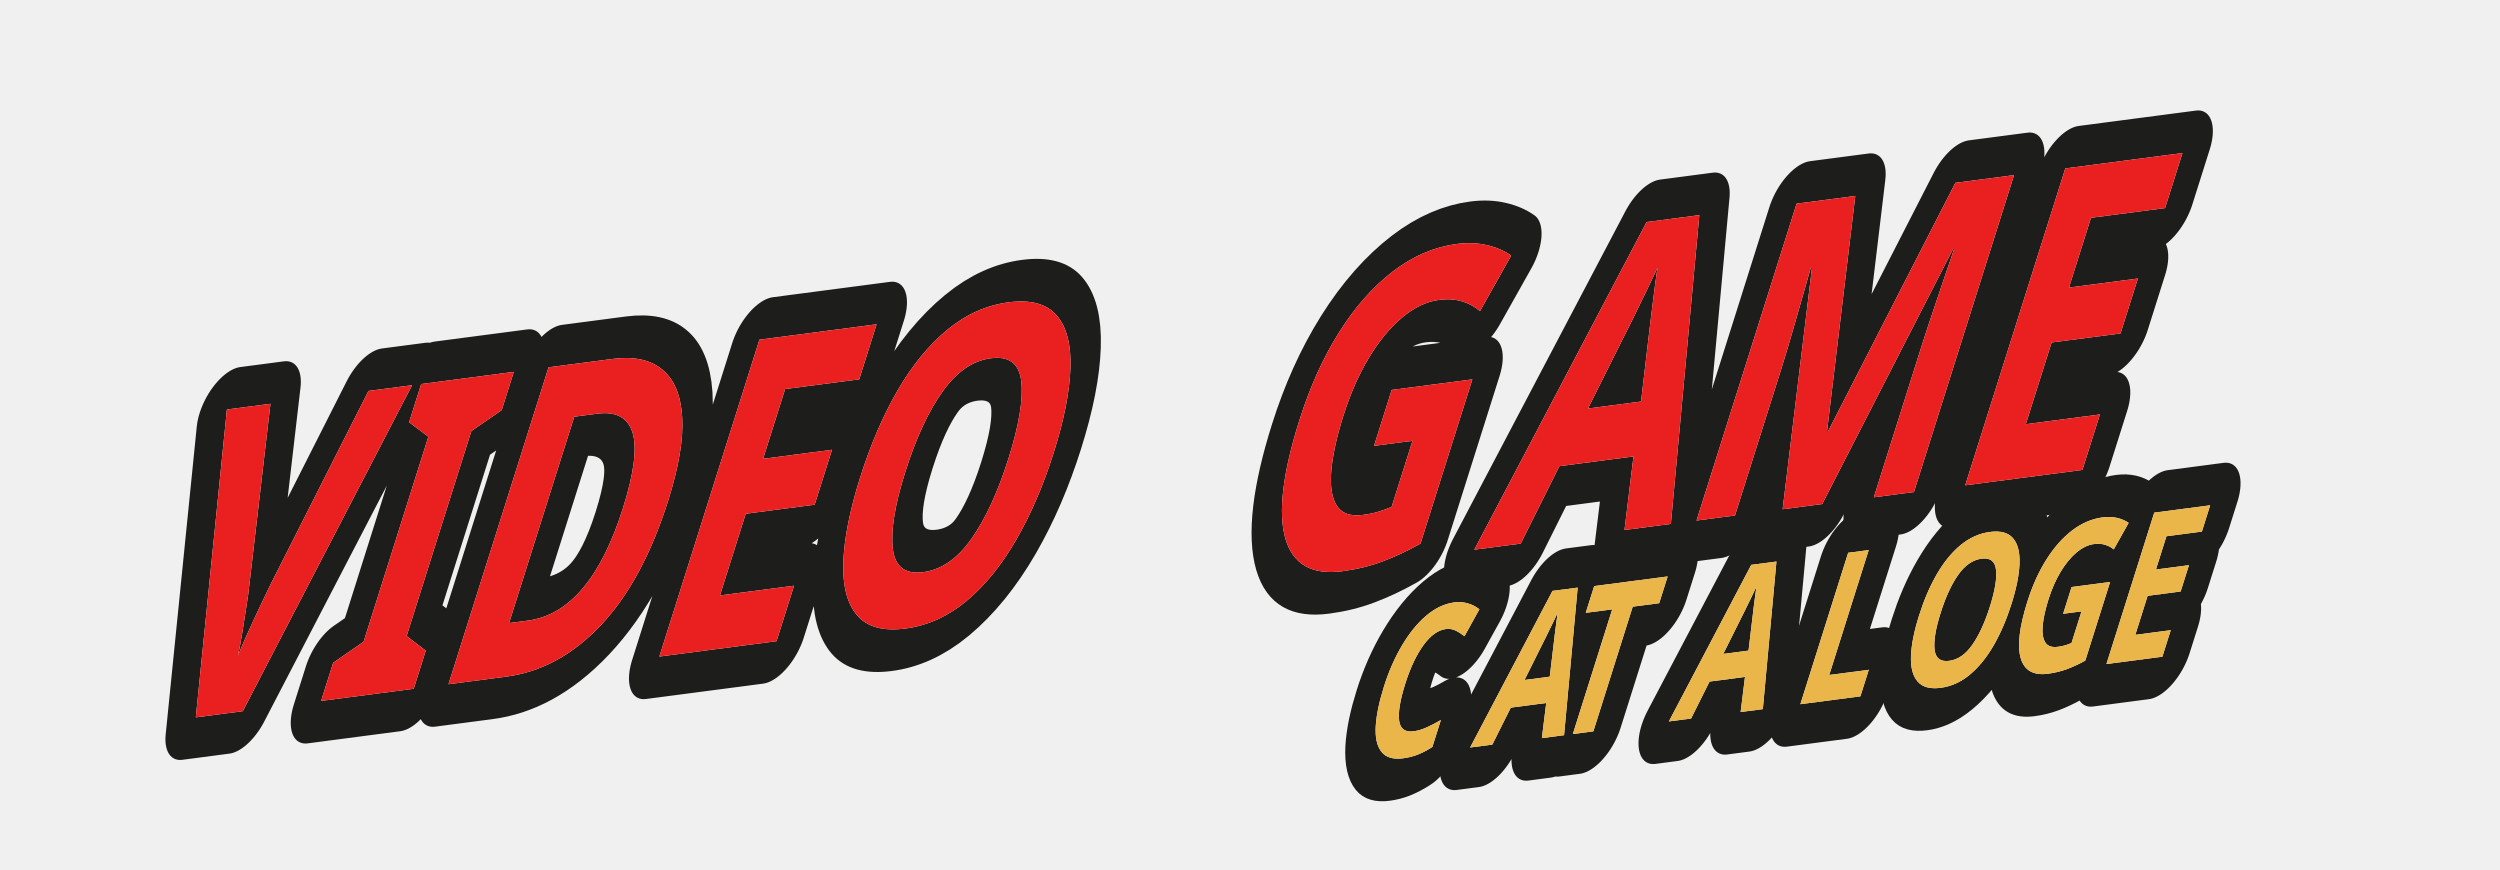
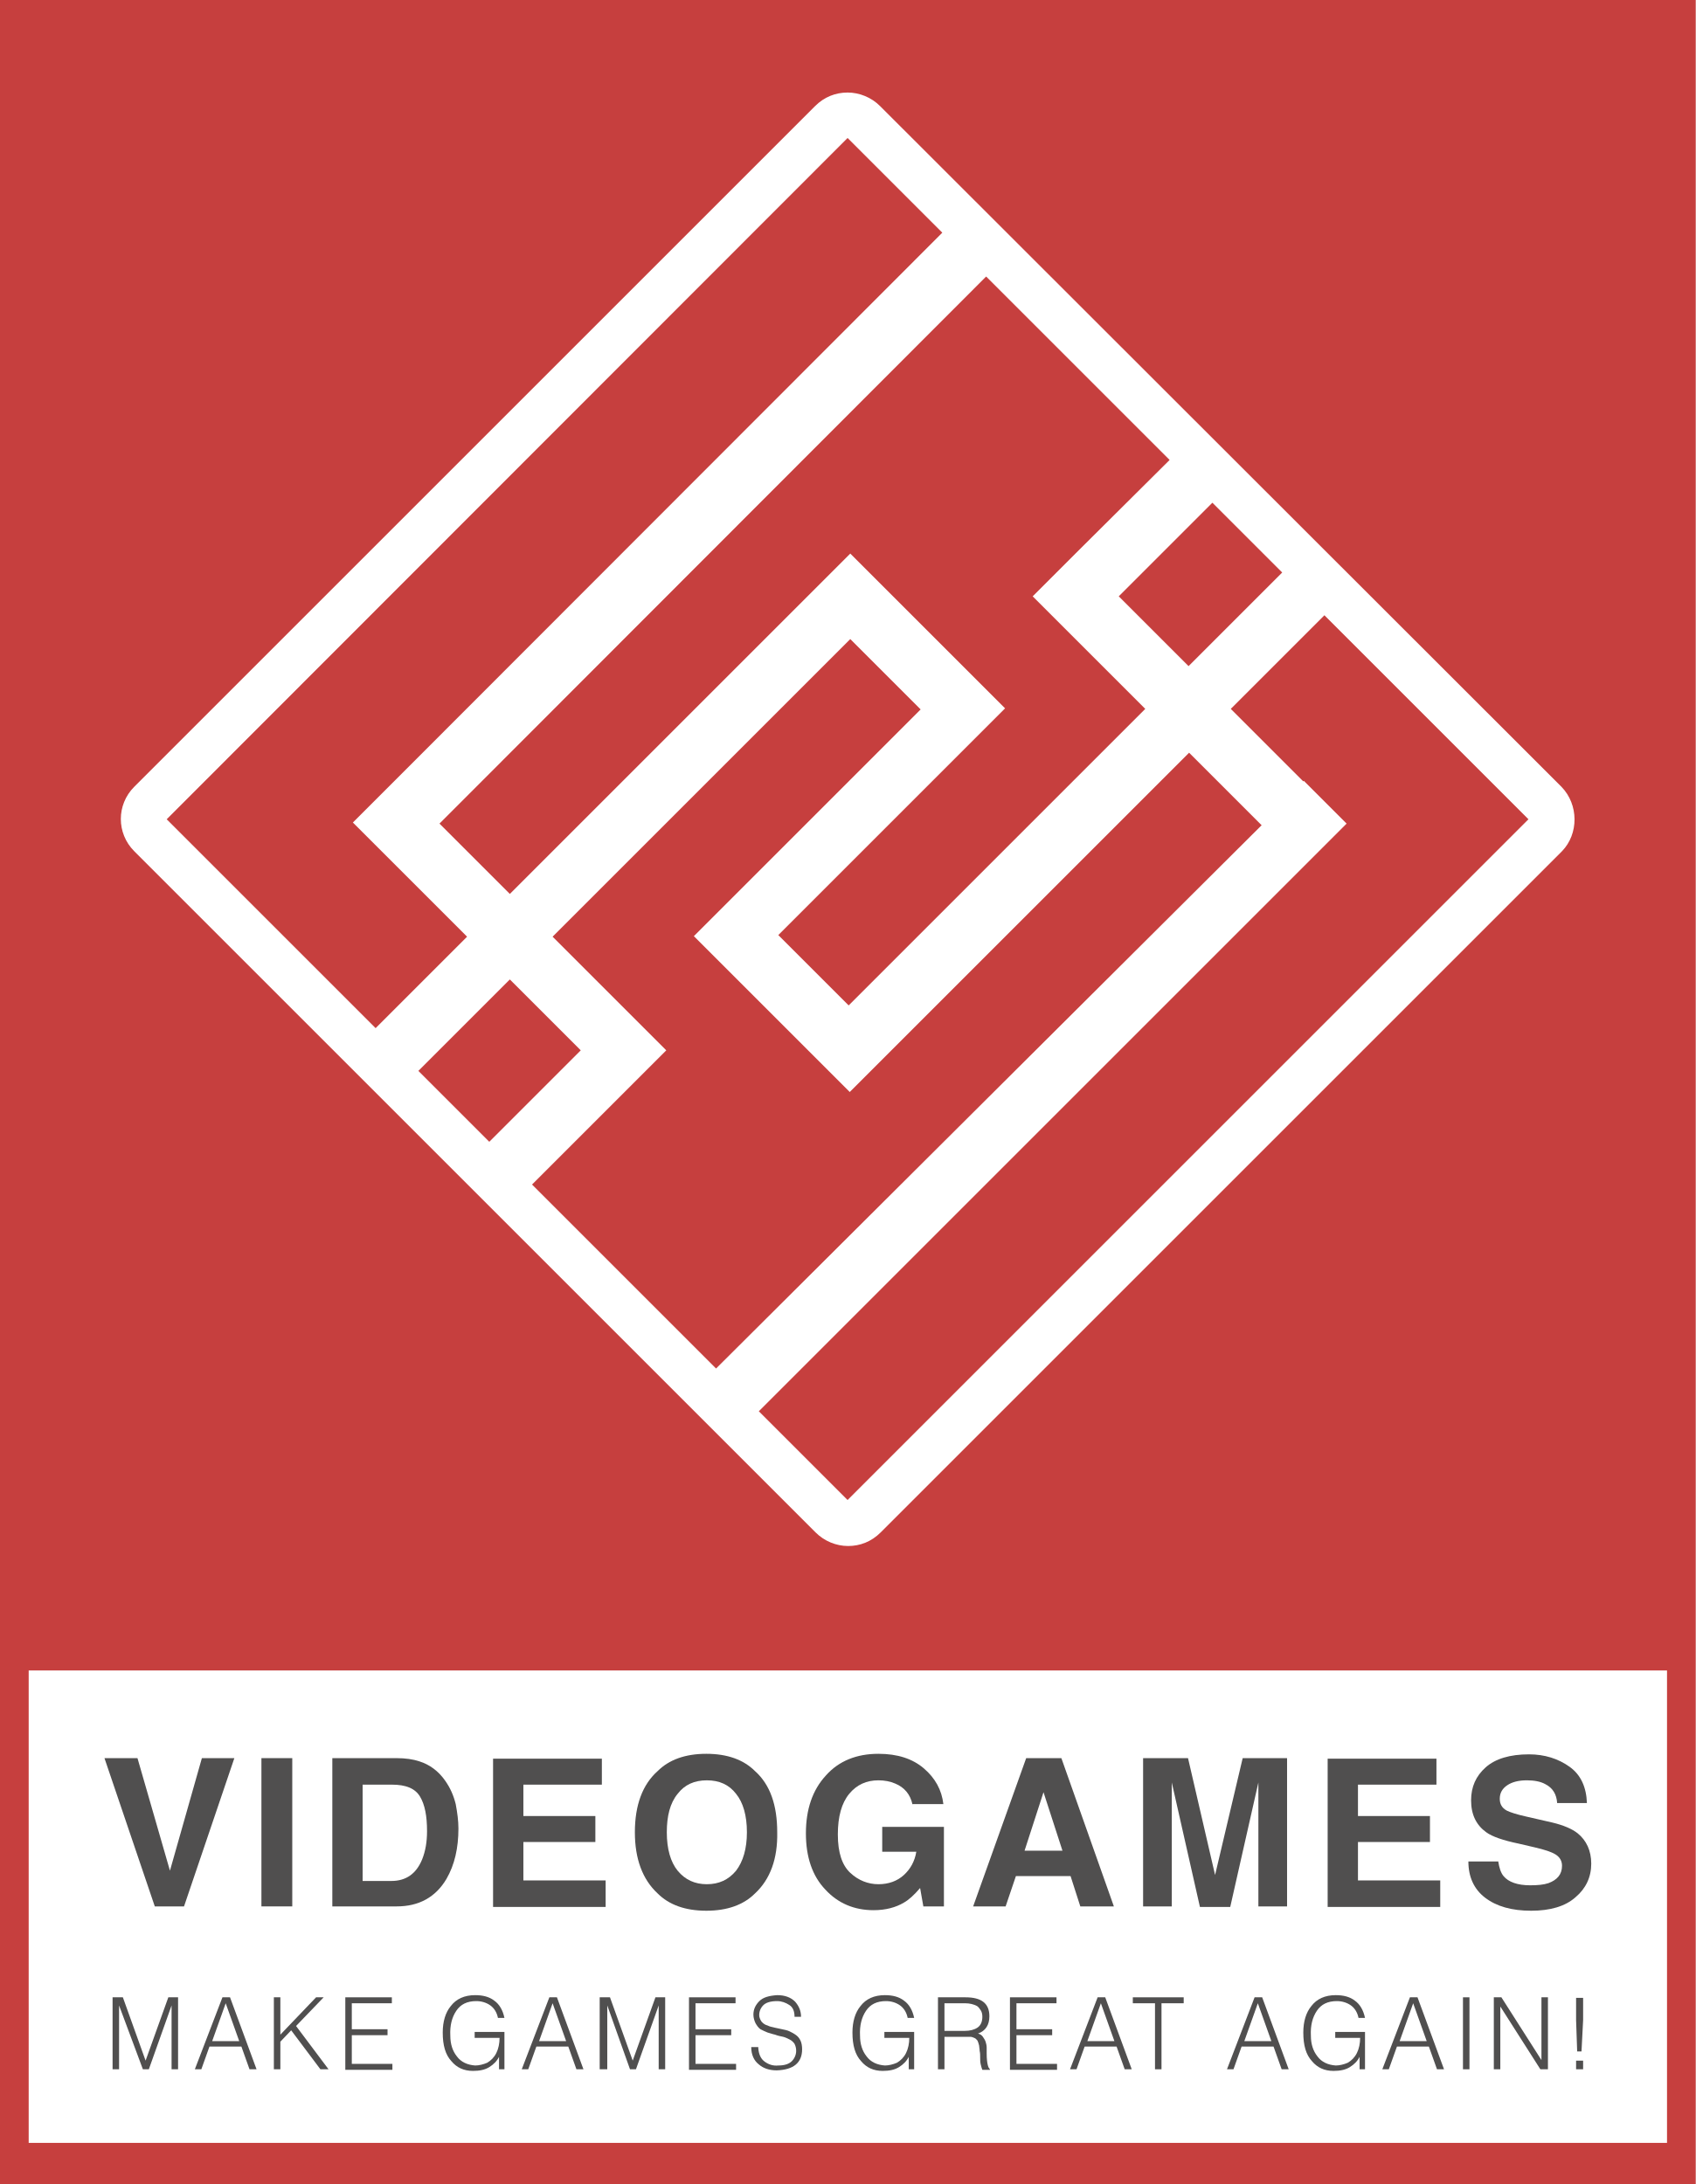
- <svg xmlns="http://www.w3.org/2000/svg" viewBox="0 0 335.73 116.7">
-   <g id="Capa_2" data-name="Capa 2">
-     <text transform="matrix(0.61, -0.08, -0.3, 0.95, 17.03, 97.55)" style="font-size:62.73px;fill:none;stroke:#1d1d1b;stroke-linecap:round;stroke-linejoin:round;stroke-width:12px;font-family:FranieTest-Black, Franie Test;font-weight:800">VIDEO<tspan x="243.45" y="0" style="letter-spacing:-0.04em">G</tspan>
-       <tspan x="296.65" y="0">AME</tspan>
-     </text>
-     <text transform="matrix(0.61, -0.08, -0.3, 0.95, 17.03, 97.55)" style="font-size:62.73px;fill:#fff;font-family:FranieTest-Black, Franie Test;font-weight:800">VIDEO<tspan x="243.45" y="0" style="letter-spacing:-0.04em">G</tspan>
-       <tspan x="296.65" y="0">AME</tspan>
-     </text>
-     <text transform="matrix(0.61, -0.08, -0.3, 0.95, 17.03, 97.55)" style="font-size:62.73px;fill:#ea1f1f;font-family:FranieTest-Black, Franie Test;font-weight:800">VIDEO<tspan x="243.45" y="0" style="letter-spacing:-0.04em">G</tspan>
-       <tspan x="296.65" y="0">AME</tspan>
-     </text>
-     <text transform="matrix(0.61, -0.08, -0.3, 0.95, 181.6, 102.46)" style="font-size:29.99px;fill:none;stroke:#1d1d1b;stroke-linecap:round;stroke-linejoin:round;stroke-width:12px;font-family:FranieTest-Black, Franie Test;font-weight:800">
-       <tspan style="letter-spacing:-0.04em">C</tspan>
-       <tspan x="25.94" y="0" style="letter-spacing:-0.08em">AT</tspan>
-       <tspan x="69.7" y="0">A</tspan>
-       <tspan x="95.94" y="0" style="letter-spacing:-0.02em">L</tspan>
-       <tspan x="117.74" y="0">OGE</tspan>
-     </text>
-     <text transform="matrix(0.61, -0.08, -0.3, 0.95, 181.6, 102.46)" style="font-size:29.99px;fill:#fff;font-family:FranieTest-Black, Franie Test;font-weight:800">
-       <tspan style="letter-spacing:-0.04em">C</tspan>
-       <tspan x="25.94" y="0" style="letter-spacing:-0.08em">AT</tspan>
-       <tspan x="69.7" y="0">A</tspan>
-       <tspan x="95.94" y="0" style="letter-spacing:-0.02em">L</tspan>
-       <tspan x="117.74" y="0">OGE</tspan>
-     </text>
-     <text transform="matrix(0.61, -0.08, -0.3, 0.95, 181.6, 102.46)" style="font-size:29.99px;fill:#eab549;font-family:FranieTest-Black, Franie Test;font-weight:800">
-       <tspan style="letter-spacing:-0.04em">C</tspan>
-       <tspan x="25.94" y="0" style="letter-spacing:-0.08em">AT</tspan>
-       <tspan x="69.7" y="0">A</tspan>
-       <tspan x="95.94" y="0" style="letter-spacing:-0.02em">L</tspan>
-       <tspan x="117.74" y="0">OGE</tspan>
-     </text>
+ <svg xmlns="http://www.w3.org/2000/svg" version="1.1" id="Capa_1" x="0px" y="0px" viewBox="0 0 313.3 403.6" style="enable-background:new 0 0 313.3 403.6;" xml:space="preserve">
+   <style type="text/css">
+ 	.st0{fill:#C63F3E;}
+ 	.st1{fill:#FFFFFF;}
+ 	.st2{fill:#504F4F;}
+ </style>
+   <g>
+     <rect class="st0" width="313.3" height="403.6" />
+     <path class="st1" d="M288.5,145.4L162.6,19.6c-1.6-1.6-3.8-2.5-6-2.5s-4.3,0.8-6,2.5L24.8,145.4c-3.3,3.3-3.3,8.6,0,11.9   l125.9,125.9c1.6,1.6,3.8,2.5,6,2.5s4.3-0.8,6-2.5l125.9-125.9C291.7,154.1,291.7,148.7,288.5,145.4z M236.9,105.8l-17.3,17.3   l-12.9-12.9L224,92.9L236.9,105.8z M198.7,102.3L198.7,102.3l-7.9,7.9l0,0l0,0l7.9,7.9l0,0l12.9,12.9l-54.8,54.8l-12.3-12.3   l-0.7-0.7l41.9-41.9l-7.9-7.9l-0.7-0.7L165,110.2l-7.9-7.9l-7.9,7.9l-55,55l-13-13L182.2,51.1L216.1,85L198.7,102.3z M156.6,25.5   L174.1,43L73.1,144.1l-7.9,7.9l8.1,8.1l13,13L69.4,190l-38.6-38.6L156.6,25.5z M94.2,181l13.1,13.1L90.4,211l-13.1-13.1L94.2,181z    M123.1,194.1l-0.3-0.3l-7.6-7.6l-13.1-13.1l55-55l12.3,12.3l0.7,0.7l-41.9,41.9l7.9,7.9l0.7,0.7l12.3,12.3l7.9,7.9l62.7-62.7   l13.4,13.4L132.3,252.9l-34-34L123.1,194.1z M156.6,277.2l-16.4-16.4l108.6-108.6l-7.9-7.9l-0.1,0.1L227.4,131l17.3-17.3l37.7,37.7   L156.6,277.2z" />
+     <rect x="5.3" y="308.7" class="st1" width="302.7" height="87.3" />
+     <g>
+       <g>
+         <g>
+           <path class="st2" d="M20.8,382.4v-13.3h1.9l4.2,11.7h0l4.2-11.7h1.8v13.3h-1.2v-11.8h0l-4.2,11.8h-1.1L22,370.6h0v11.8H20.8z" />
+           <path class="st2" d="M36,382.4l5.1-13.3h1.4l4.9,13.3h-1.3l-1.5-4.2h-5.9l-1.5,4.2H36z M39.2,377.2h5l-2.5-7L39.2,377.2z" />
+           <path class="st2" d="M50.6,382.4v-13.3h1.2v6.9l6.6-6.9h1.4l-5.1,5.3l6,8h-1.5l-5.4-7.2l-2,2.1v5.1H50.6z" />
+           <path class="st2" d="M63.8,382.4v-13.3h8.6v1.1h-7.4v4.8h6.6v1.1h-6.6v5.3h7.5v1.1H63.8z" />
+           <path class="st2" d="M87.7,376.6v-1.1h5.5v6.9h-1v-2.3c-0.4,0.8-1,1.4-1.8,1.9c-0.8,0.5-1.8,0.7-3,0.7c-1.7,0-3-0.6-4-1.8      c-1.1-1.2-1.6-2.9-1.6-5.3c0-2,0.5-3.7,1.5-4.9c1-1.3,2.5-2,4.5-2c1.4,0,2.6,0.3,3.5,1c1,0.7,1.6,1.8,1.9,3.2h-1.2      c-0.2-1-0.7-1.8-1.4-2.3c-0.7-0.5-1.6-0.8-2.6-0.8c-1.7,0-2.9,0.6-3.7,1.8c-0.8,1.2-1.2,2.7-1.1,4.6c0,1.5,0.4,2.8,1.2,3.8      c0.8,1.1,2,1.6,3.4,1.7c0.7,0,1.5-0.2,2.2-0.5c0.7-0.4,1.3-1,1.7-1.8c0.4-0.8,0.6-1.8,0.6-2.8H87.7z" />
+           <path class="st2" d="M96.4,382.4l5.1-13.3h1.4l4.9,13.3h-1.3l-1.5-4.2h-5.9l-1.5,4.2H96.4z M99.6,377.2h5l-2.5-7L99.6,377.2z" />
+           <path class="st2" d="M110.8,382.4v-13.3h1.9l4.2,11.7h0l4.2-11.7h1.8v13.3h-1.2v-11.8h0l-4.2,11.8h-1.1l-4.2-11.8h0v11.8H110.8z      " />
+           <path class="st2" d="M127.3,382.4v-13.3h8.6v1.1h-7.4v4.8h6.6v1.1h-6.6v5.3h7.5v1.1H127.3z" />
+           <path class="st2" d="M140.1,378.5c0.1,1.2,0.5,2,1.2,2.5c0.7,0.5,1.5,0.8,2.5,0.7c1.2,0,2-0.3,2.5-0.8c0.5-0.5,0.8-1.2,0.8-1.9      c0-0.5-0.1-0.9-0.3-1.3c-0.2-0.3-0.5-0.6-0.9-0.8c-0.4-0.2-0.8-0.4-1.2-0.5c-0.5-0.1-1-0.2-1.5-0.4c-0.5-0.1-1-0.3-1.4-0.4      c-0.5-0.2-0.9-0.4-1.3-0.6c-0.4-0.3-0.6-0.6-0.9-1.1c-0.2-0.4-0.4-1-0.4-1.6c0-1,0.4-1.8,1.1-2.5c0.7-0.7,1.8-1,3.3-1.1      c1.4,0,2.5,0.4,3.3,1.2c0.7,0.8,1.1,1.7,1.1,2.8h-1.2c0-1-0.3-1.8-1-2.2c-0.6-0.4-1.4-0.7-2.2-0.7c-1.3,0-2.2,0.3-2.7,0.9      s-0.7,1.3-0.6,2c0.1,0.4,0.3,0.8,0.5,1c0.3,0.3,0.6,0.5,1,0.6c0.4,0.2,0.8,0.3,1.3,0.4c0.5,0.1,0.9,0.2,1.4,0.3      c0.5,0.1,1,0.2,1.4,0.4c0.4,0.2,0.8,0.4,1.2,0.7c0.4,0.3,0.6,0.6,0.8,1c0.2,0.4,0.3,1,0.3,1.6c0,2.5-1.6,3.8-4.7,3.9      c-1.4,0-2.5-0.4-3.3-1.1c-0.9-0.7-1.4-1.8-1.4-3.2H140.1z" />
+           <path class="st2" d="M163.4,376.6v-1.1h5.5v6.9h-1v-2.3c-0.4,0.8-1,1.4-1.8,1.9c-0.8,0.5-1.8,0.7-3,0.7c-1.7,0-3-0.6-4-1.8      c-1.1-1.2-1.6-2.9-1.6-5.3c0-2,0.5-3.7,1.5-4.9c1-1.3,2.5-2,4.5-2c1.4,0,2.6,0.3,3.5,1c1,0.7,1.6,1.8,1.9,3.2h-1.2      c-0.2-1-0.7-1.8-1.4-2.3c-0.7-0.5-1.6-0.8-2.6-0.8c-1.7,0-2.9,0.6-3.7,1.8c-0.8,1.2-1.2,2.7-1.1,4.6c0,1.5,0.4,2.8,1.2,3.8      c0.8,1.1,2,1.6,3.4,1.7c0.7,0,1.5-0.2,2.2-0.5c0.7-0.4,1.3-1,1.7-1.8c0.4-0.8,0.6-1.8,0.6-2.8H163.4z" />
+           <path class="st2" d="M174.5,376.4v6h-1.2v-13.3h5.1c2.9,0,4.4,1.1,4.4,3.5c0,1.6-0.7,2.7-2.1,3.2c0.4,0.1,0.7,0.3,0.9,0.6      c0.2,0.3,0.4,0.6,0.5,0.9c0.1,0.3,0.2,0.7,0.2,1.1c0,0.4,0,0.7,0,1.1c0,1,0.1,1.7,0.2,2.1c0.1,0.4,0.2,0.6,0.4,0.8v0.1h-1.4      c-0.1-0.2-0.2-0.6-0.3-1c-0.1-0.4-0.1-0.8-0.1-1.2c0-0.5,0-0.9-0.1-1.3c0-0.4-0.1-0.7-0.1-1c-0.1-0.4-0.2-0.7-0.3-0.9      c-0.2-0.2-0.3-0.4-0.6-0.5c-0.2-0.1-0.5-0.2-0.7-0.2c-0.1,0-0.3,0-0.4,0c-0.1,0-0.3,0-0.5,0H174.5z M178.3,375.3      c0.9,0,1.7-0.2,2.3-0.6c0.6-0.4,0.9-1.1,0.9-2c0-0.5-0.1-0.9-0.3-1.2c-0.2-0.3-0.4-0.6-0.7-0.8c-0.6-0.3-1.3-0.5-2.2-0.5h-3.8      v5.1H178.3z" />
+           <path class="st2" d="M186.6,382.4v-13.3h8.6v1.1h-7.4v4.8h6.6v1.1h-6.6v5.3h7.5v1.1H186.6z" />
+           <path class="st2" d="M197.7,382.4l5.1-13.3h1.4l4.9,13.3h-1.3l-1.5-4.2h-5.9l-1.5,4.2H197.7z M200.9,377.2h5l-2.5-7L200.9,377.2      z" />
+           <path class="st2" d="M209.3,369.1h9.4v1.1h-4.1v12.2h-1.2v-12.2h-4.1V369.1z" />
+           <path class="st2" d="M226.7,382.4l5.1-13.3h1.4l4.9,13.3h-1.3l-1.5-4.2h-5.9l-1.5,4.2H226.7z M229.9,377.2h5l-2.5-7L229.9,377.2      z" />
+           <path class="st2" d="M246.7,376.6v-1.1h5.5v6.9h-1v-2.3c-0.4,0.8-1,1.4-1.8,1.9c-0.8,0.5-1.8,0.7-3,0.7c-1.7,0-3-0.6-4-1.8      c-1.1-1.2-1.6-2.9-1.6-5.3c0-2,0.5-3.7,1.5-4.9c1-1.3,2.5-2,4.5-2c1.4,0,2.6,0.3,3.5,1c1,0.7,1.6,1.8,1.9,3.2h-1.2      c-0.2-1-0.7-1.8-1.4-2.3c-0.7-0.5-1.6-0.8-2.6-0.8c-1.7,0-2.9,0.6-3.7,1.8c-0.8,1.2-1.2,2.7-1.1,4.6c0,1.5,0.4,2.8,1.2,3.8      c0.8,1.1,2,1.6,3.4,1.7c0.7,0,1.5-0.2,2.2-0.5c0.7-0.4,1.3-1,1.7-1.8c0.4-0.8,0.6-1.8,0.6-2.8H246.7z" />
+           <path class="st2" d="M255.4,382.4l5.1-13.3h1.4l4.9,13.3h-1.3l-1.5-4.2h-5.9l-1.5,4.2H255.4z M258.6,377.2h5l-2.5-7L258.6,377.2      z" />
+           <path class="st2" d="M270.3,382.4v-13.3h1.2v13.3H270.3z" />
+           <path class="st2" d="M277.2,370.8L277.2,370.8l0,11.6H276v-13.3h1.4l7.4,11.6h0v-11.6h1.2v13.3h-1.4L277.2,370.8z" />
+           <path class="st2" d="M291.2,373.3v-4.1h1.3v4.1l-0.3,5.8h-0.8L291.2,373.3z M291.2,382.4v-1.6h1.3v1.6H291.2z" />
+         </g>
+       </g>
+       <g>
+         <g>
+           <path class="st2" d="M37.3,324.9h6l-9.3,27.4h-5.4l-9.3-27.4h6.1l6,20.8L37.3,324.9z" />
+           <path class="st2" d="M54,352.3h-5.7v-27.4H54V352.3z" />
+           <path class="st2" d="M77.5,325.5c1.9,0.6,3.5,1.8,4.7,3.5c1,1.4,1.6,2.8,2,4.4c0.3,1.6,0.5,3.1,0.5,4.5c0,3.6-0.7,6.7-2.2,9.3      c-2,3.4-5.1,5.1-9.2,5.1H61.4v-27.4h11.8C74.9,324.9,76.3,325.1,77.5,325.5z M67,329.7v17.9h5.3c2.7,0,4.6-1.3,5.7-4      c0.6-1.5,0.9-3.2,0.9-5.2c0-2.8-0.4-4.9-1.3-6.4c-0.9-1.5-2.6-2.2-5.2-2.2H67z" />
+           <path class="st2" d="M111.2,329.8H96.7v5.8H110v4.8H96.7v7.1h15.2v4.9H91.1v-27.4h20.1V329.8z" />
+           <path class="st2" d="M139.5,349.9c-2.1,2.1-5.1,3.2-9,3.2c-3.9,0-6.9-1.1-9-3.2c-2.8-2.6-4.2-6.4-4.2-11.3c0-5,1.4-8.8,4.2-11.3      c2.1-2.1,5.1-3.2,9-3.2c3.9,0,6.9,1.1,9,3.2c2.8,2.5,4.1,6.3,4.1,11.3C143.7,343.5,142.3,347.3,139.5,349.9z M136,345.7      c1.3-1.7,2-4.1,2-7.1c0-3.1-0.7-5.5-2-7.1c-1.3-1.7-3.1-2.5-5.4-2.5c-2.3,0-4.1,0.8-5.4,2.5c-1.4,1.7-2,4.1-2,7.1      c0,3.1,0.7,5.5,2,7.1c1.4,1.7,3.2,2.5,5.4,2.5C132.8,348.2,134.6,347.4,136,345.7z" />
+           <path class="st2" d="M168.6,333.5c-0.4-1.9-1.5-3.2-3.2-3.9c-0.9-0.4-2-0.6-3.1-0.6c-2.2,0-4,0.8-5.4,2.5      c-1.4,1.7-2.1,4.2-2.1,7.5c0,3.4,0.8,5.7,2.3,7.1c1.5,1.4,3.3,2.1,5.2,2.1c1.9,0,3.5-0.6,4.7-1.7c1.2-1.1,2-2.5,2.3-4.3h-6.3      v-4.6h11.4v14.7h-3.8l-0.6-3.4c-1.1,1.3-2.1,2.2-3,2.7c-1.5,0.9-3.4,1.4-5.6,1.4c-3.6,0-6.6-1.3-8.9-3.8      c-2.4-2.5-3.6-6-3.6-10.4c0-4.4,1.2-8,3.7-10.7c2.4-2.7,5.7-4,9.7-4c3.5,0,6.3,0.9,8.4,2.7c2.1,1.8,3.3,4,3.6,6.6H168.6z" />
+           <path class="st2" d="M189.6,324.9h6.5l9.7,27.4h-6.2l-1.8-5.6h-10.1l-1.9,5.6h-6L189.6,324.9z M189.3,342h7l-3.5-10.8L189.3,342      z" />
+           <path class="st2" d="M229.6,324.9h8.2v27.4h-5.3v-18.5c0-0.5,0-1.3,0-2.2c0-1,0-1.7,0-2.2l-5.2,23h-5.6l-5.2-23      c0,0.5,0,1.3,0,2.2c0,1,0,1.7,0,2.2v18.5h-5.3v-27.4h8.3l5,21.6L229.6,324.9z" />
+           <path class="st2" d="M265.4,329.8h-14.5v5.8h13.3v4.8h-13.3v7.1h15.2v4.9h-20.8v-27.4h20.1V329.8z" />
+           <path class="st2" d="M276.8,343.9c0.2,1.3,0.5,2.2,1,2.8c0.9,1.1,2.6,1.7,4.9,1.7c1.4,0,2.5-0.1,3.4-0.4      c1.6-0.6,2.5-1.6,2.5-3.2c0-0.9-0.4-1.6-1.2-2.1c-0.8-0.5-2.1-0.9-3.8-1.3l-3-0.7c-2.9-0.6-4.9-1.3-6-2.1      c-1.8-1.3-2.8-3.2-2.8-5.9c0-2.5,0.9-4.5,2.7-6.1c1.8-1.6,4.5-2.4,8-2.4c2.9,0,5.4,0.8,7.5,2.3c2.1,1.5,3.1,3.8,3.2,6.7h-5.5      c-0.1-1.6-0.8-2.8-2.2-3.5c-0.9-0.5-2.1-0.7-3.4-0.7c-1.5,0-2.7,0.3-3.6,0.9c-0.9,0.6-1.4,1.4-1.4,2.5c0,1,0.4,1.7,1.3,2.2      c0.6,0.3,1.8,0.7,3.6,1.1l4.8,1.1c2.1,0.5,3.7,1.2,4.7,2c1.6,1.3,2.5,3.2,2.5,5.6c0,2.5-1,4.6-2.9,6.2c-1.9,1.7-4.7,2.5-8.2,2.5      c-3.6,0-6.4-0.8-8.5-2.4c-2.1-1.6-3.1-3.9-3.1-6.7H276.8z" />
+         </g>
+       </g>
+     </g>
  </g>
</svg>
